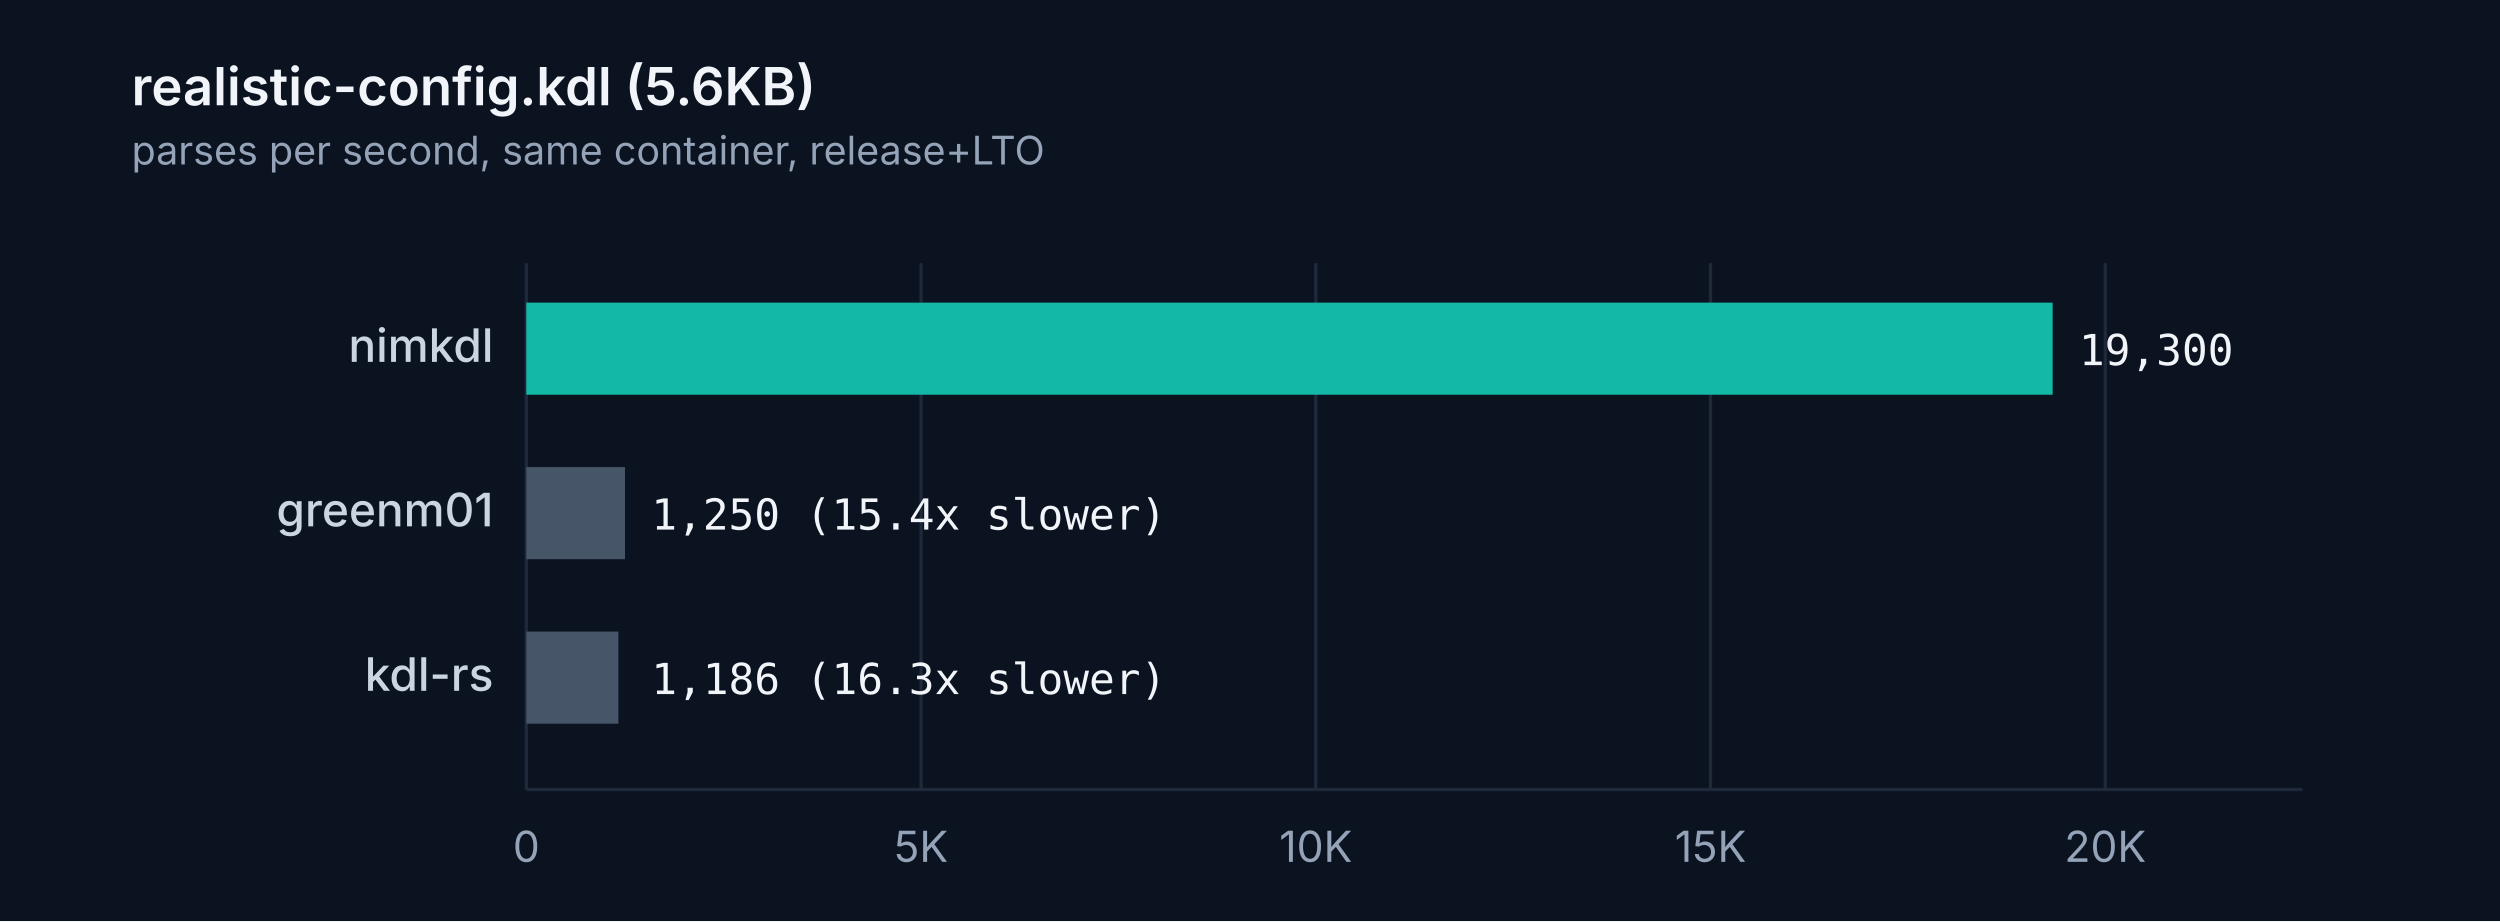
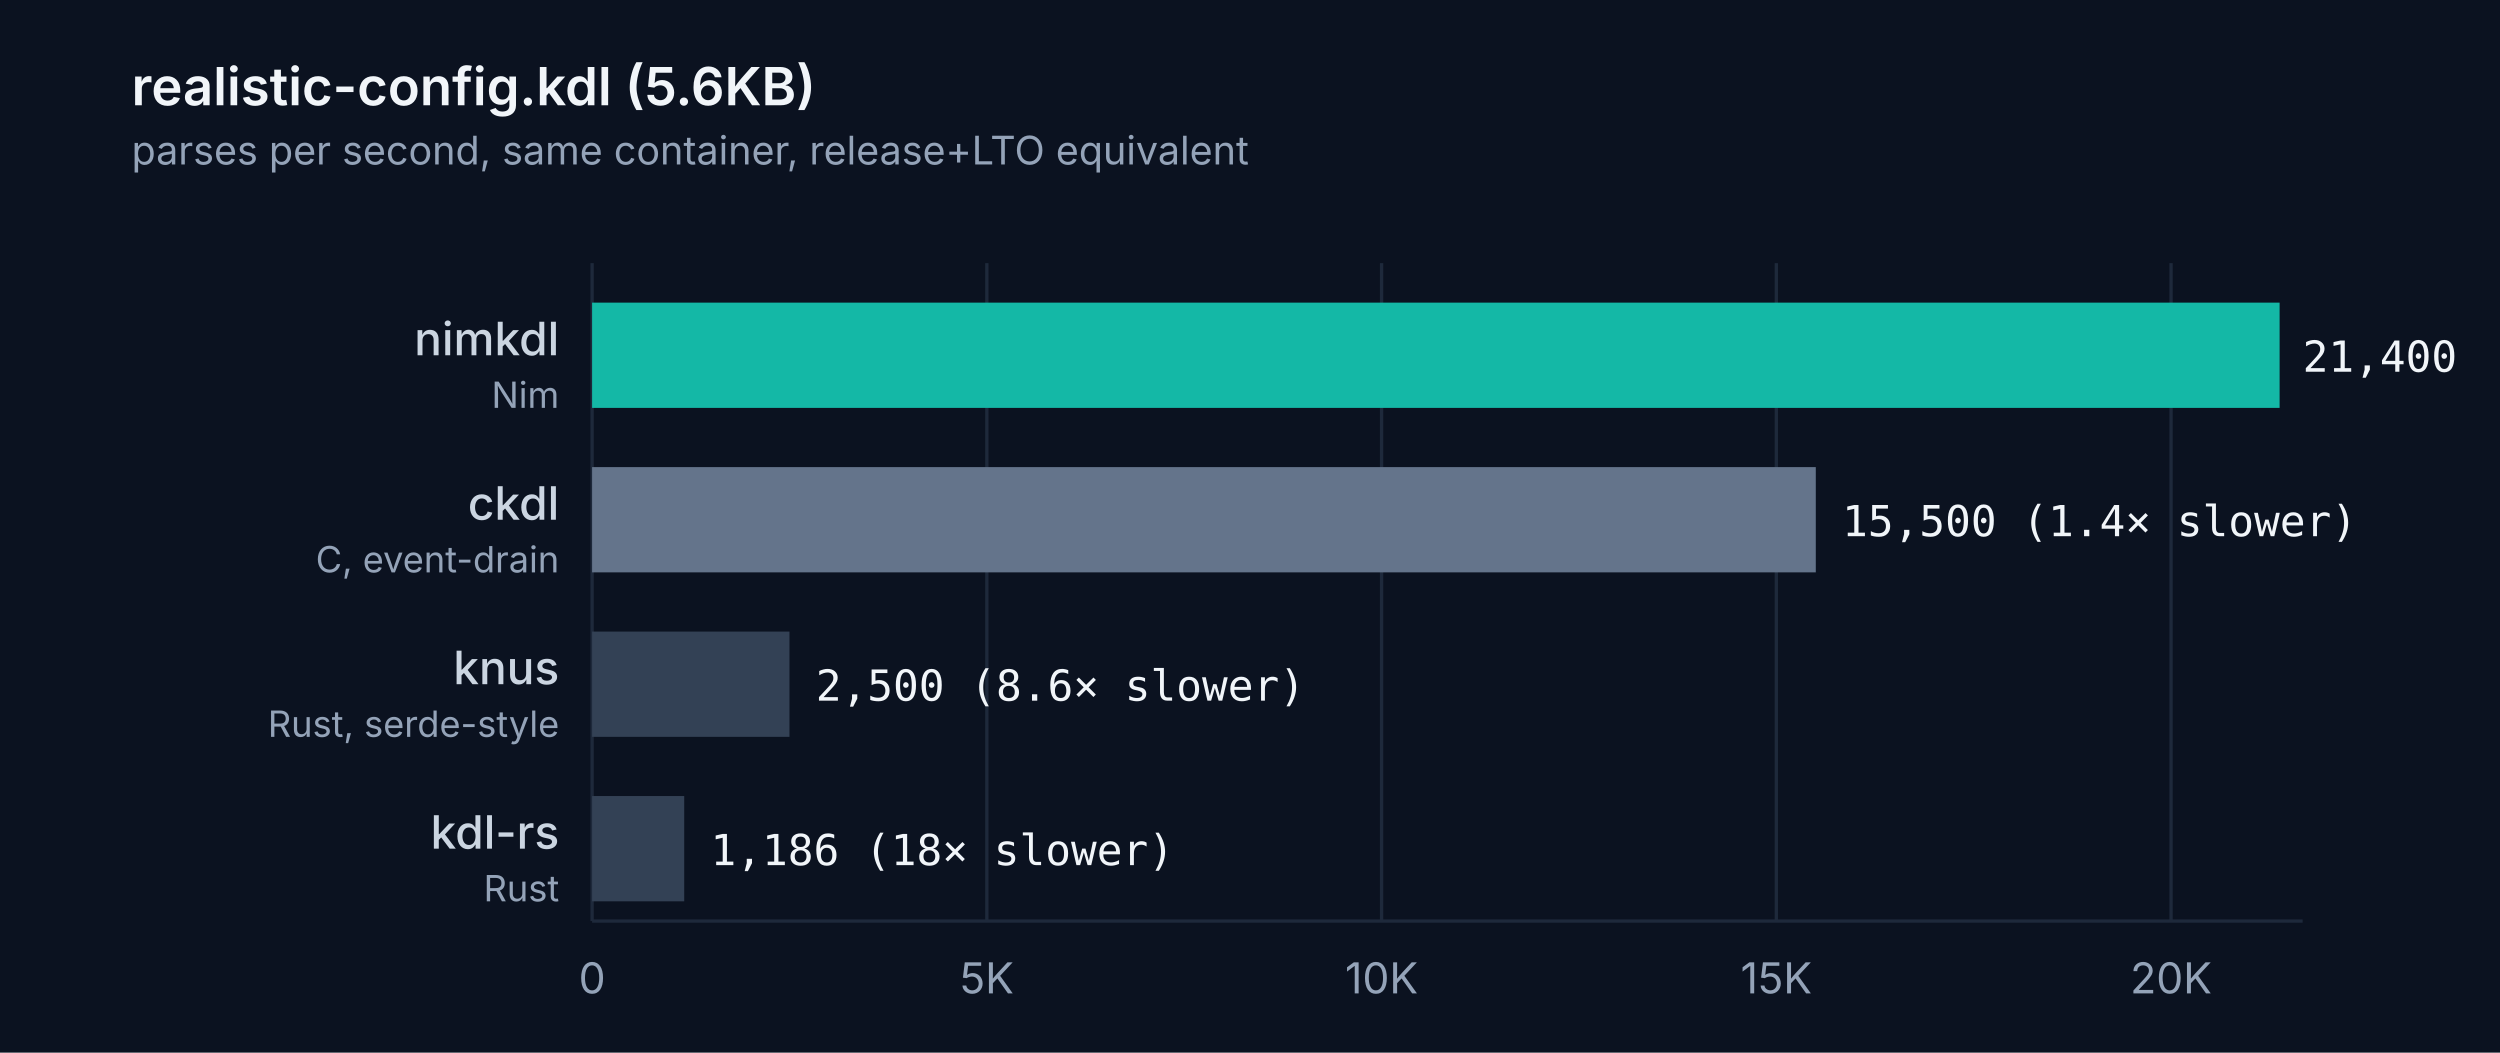
- <svg xmlns="http://www.w3.org/2000/svg" viewBox="0 0 760 280" font-family="ui-sans-serif, -apple-system, system-ui, sans-serif">
+ <svg xmlns="http://www.w3.org/2000/svg" viewBox="0 0 760 320" font-family="ui-sans-serif, -apple-system, system-ui, sans-serif">
  <style>
    .axis { fill: #94a3b8; font-size: 13px; }
    .label { fill: #cbd5e1; font-size: 14px; font-weight: 500; }
+     .sublabel { fill: #94a3b8; font-size: 11px; }
    .value { fill: #f1f5f9; font-size: 13px; font-family: ui-monospace, monospace; }
    .title { fill: #f1f5f9; font-size: 16px; font-weight: 600; }
    .subtitle { fill: #94a3b8; font-size: 12px; }
    .bar-ours { fill: #14b8a6; }
-     .bar-other { fill: #475569; }
+     .bar-ckdl { fill: #64748b; }
+     .bar-other { fill: #334155; }
    .grid { stroke: #1e293b; stroke-width: 1; }
  </style>
-   <rect width="760" height="280" fill="#0b1220" />
+   <rect width="760" height="320" fill="#0b1220" />
  <text x="40" y="32" class="title">realistic-config.kdl (5.6KB)</text>
-   <text x="40" y="50" class="subtitle">parses per second, same container, release+LTO</text>
-   <line x1="160" y1="80" x2="160" y2="240" class="grid" />
-   <line x1="280" y1="80" x2="280" y2="240" class="grid" />
-   <line x1="400" y1="80" x2="400" y2="240" class="grid" />
-   <line x1="520" y1="80" x2="520" y2="240" class="grid" />
-   <line x1="640" y1="80" x2="640" y2="240" class="grid" />
-   <line x1="160" y1="240" x2="700" y2="240" class="grid" />
-   <text x="160" y="262" class="axis" text-anchor="middle">0</text>
-   <text x="280" y="262" class="axis" text-anchor="middle">5K</text>
-   <text x="400" y="262" class="axis" text-anchor="middle">10K</text>
-   <text x="520" y="262" class="axis" text-anchor="middle">15K</text>
-   <text x="640" y="262" class="axis" text-anchor="middle">20K</text>
-   <text x="150" y="110" class="label" text-anchor="end">nimkdl</text>
-   <rect x="160" y="92" width="464" height="28" class="bar-ours" />
-   <text x="632" y="111" class="value">19,300</text>
-   <text x="150" y="160" class="label" text-anchor="end">greenm01</text>
-   <rect x="160" y="142" width="30" height="28" class="bar-other" />
-   <text x="198" y="161" class="value">1,250  (15.4x slower)</text>
-   <text x="150" y="210" class="label" text-anchor="end">kdl-rs</text>
-   <rect x="160" y="192" width="28" height="28" class="bar-other" />
-   <text x="198" y="211" class="value">1,186  (16.3x slower)</text>
+   <text x="40" y="50" class="subtitle">parses per second, same container, release+LTO equivalent</text>
+   <line x1="180" y1="80" x2="180" y2="280" class="grid" />
+   <line x1="300" y1="80" x2="300" y2="280" class="grid" />
+   <line x1="420" y1="80" x2="420" y2="280" class="grid" />
+   <line x1="540" y1="80" x2="540" y2="280" class="grid" />
+   <line x1="660" y1="80" x2="660" y2="280" class="grid" />
+   <line x1="180" y1="280" x2="700" y2="280" class="grid" />
+   <text x="180" y="302" class="axis" text-anchor="middle">0</text>
+   <text x="300" y="302" class="axis" text-anchor="middle">5K</text>
+   <text x="420" y="302" class="axis" text-anchor="middle">10K</text>
+   <text x="540" y="302" class="axis" text-anchor="middle">15K</text>
+   <text x="660" y="302" class="axis" text-anchor="middle">20K</text>
+   <text x="170" y="108" class="label" text-anchor="end">nimkdl</text>
+   <text x="170" y="124" class="sublabel" text-anchor="end">Nim</text>
+   <rect x="180" y="92" width="513" height="32" class="bar-ours" />
+   <text x="700" y="113" class="value">21,400</text>
+   <text x="170" y="158" class="label" text-anchor="end">ckdl</text>
+   <text x="170" y="174" class="sublabel" text-anchor="end">C, event-drain</text>
+   <rect x="180" y="142" width="372" height="32" class="bar-ckdl" />
+   <text x="560" y="163" class="value">15,500  (1.4× slower)</text>
+   <text x="170" y="208" class="label" text-anchor="end">knus</text>
+   <text x="170" y="224" class="sublabel" text-anchor="end">Rust, serde-style</text>
+   <rect x="180" y="192" width="60" height="32" class="bar-other" />
+   <text x="248" y="213" class="value">2,500  (8.6× slower)</text>
+   <text x="170" y="258" class="label" text-anchor="end">kdl-rs</text>
+   <text x="170" y="274" class="sublabel" text-anchor="end">Rust</text>
+   <rect x="180" y="242" width="28" height="32" class="bar-other" />
+   <text x="216" y="263" class="value">1,186  (18× slower)</text>
</svg>
